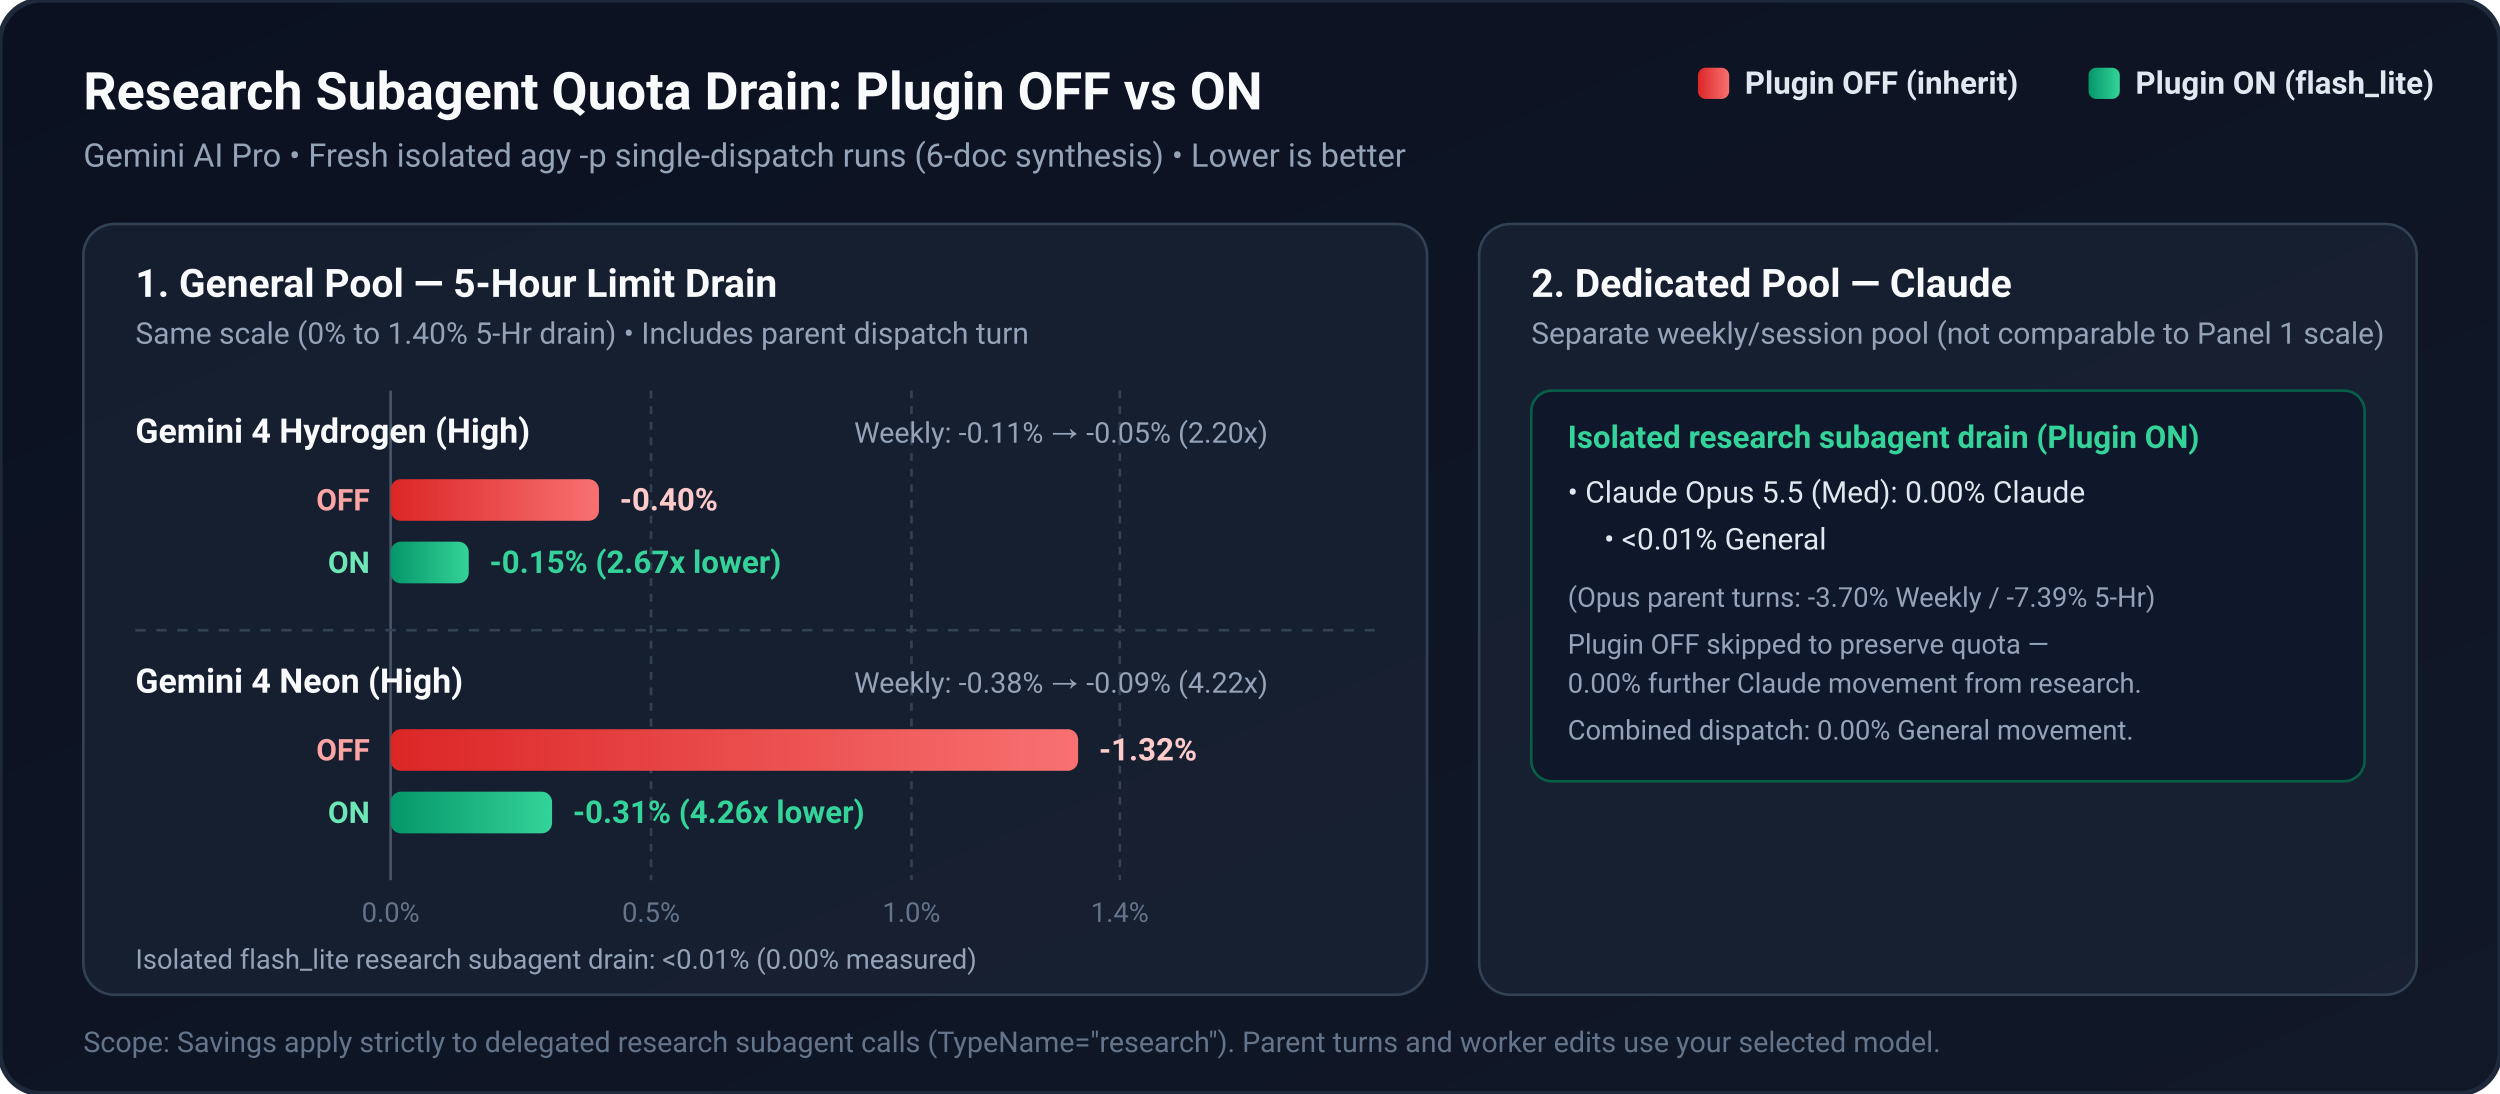
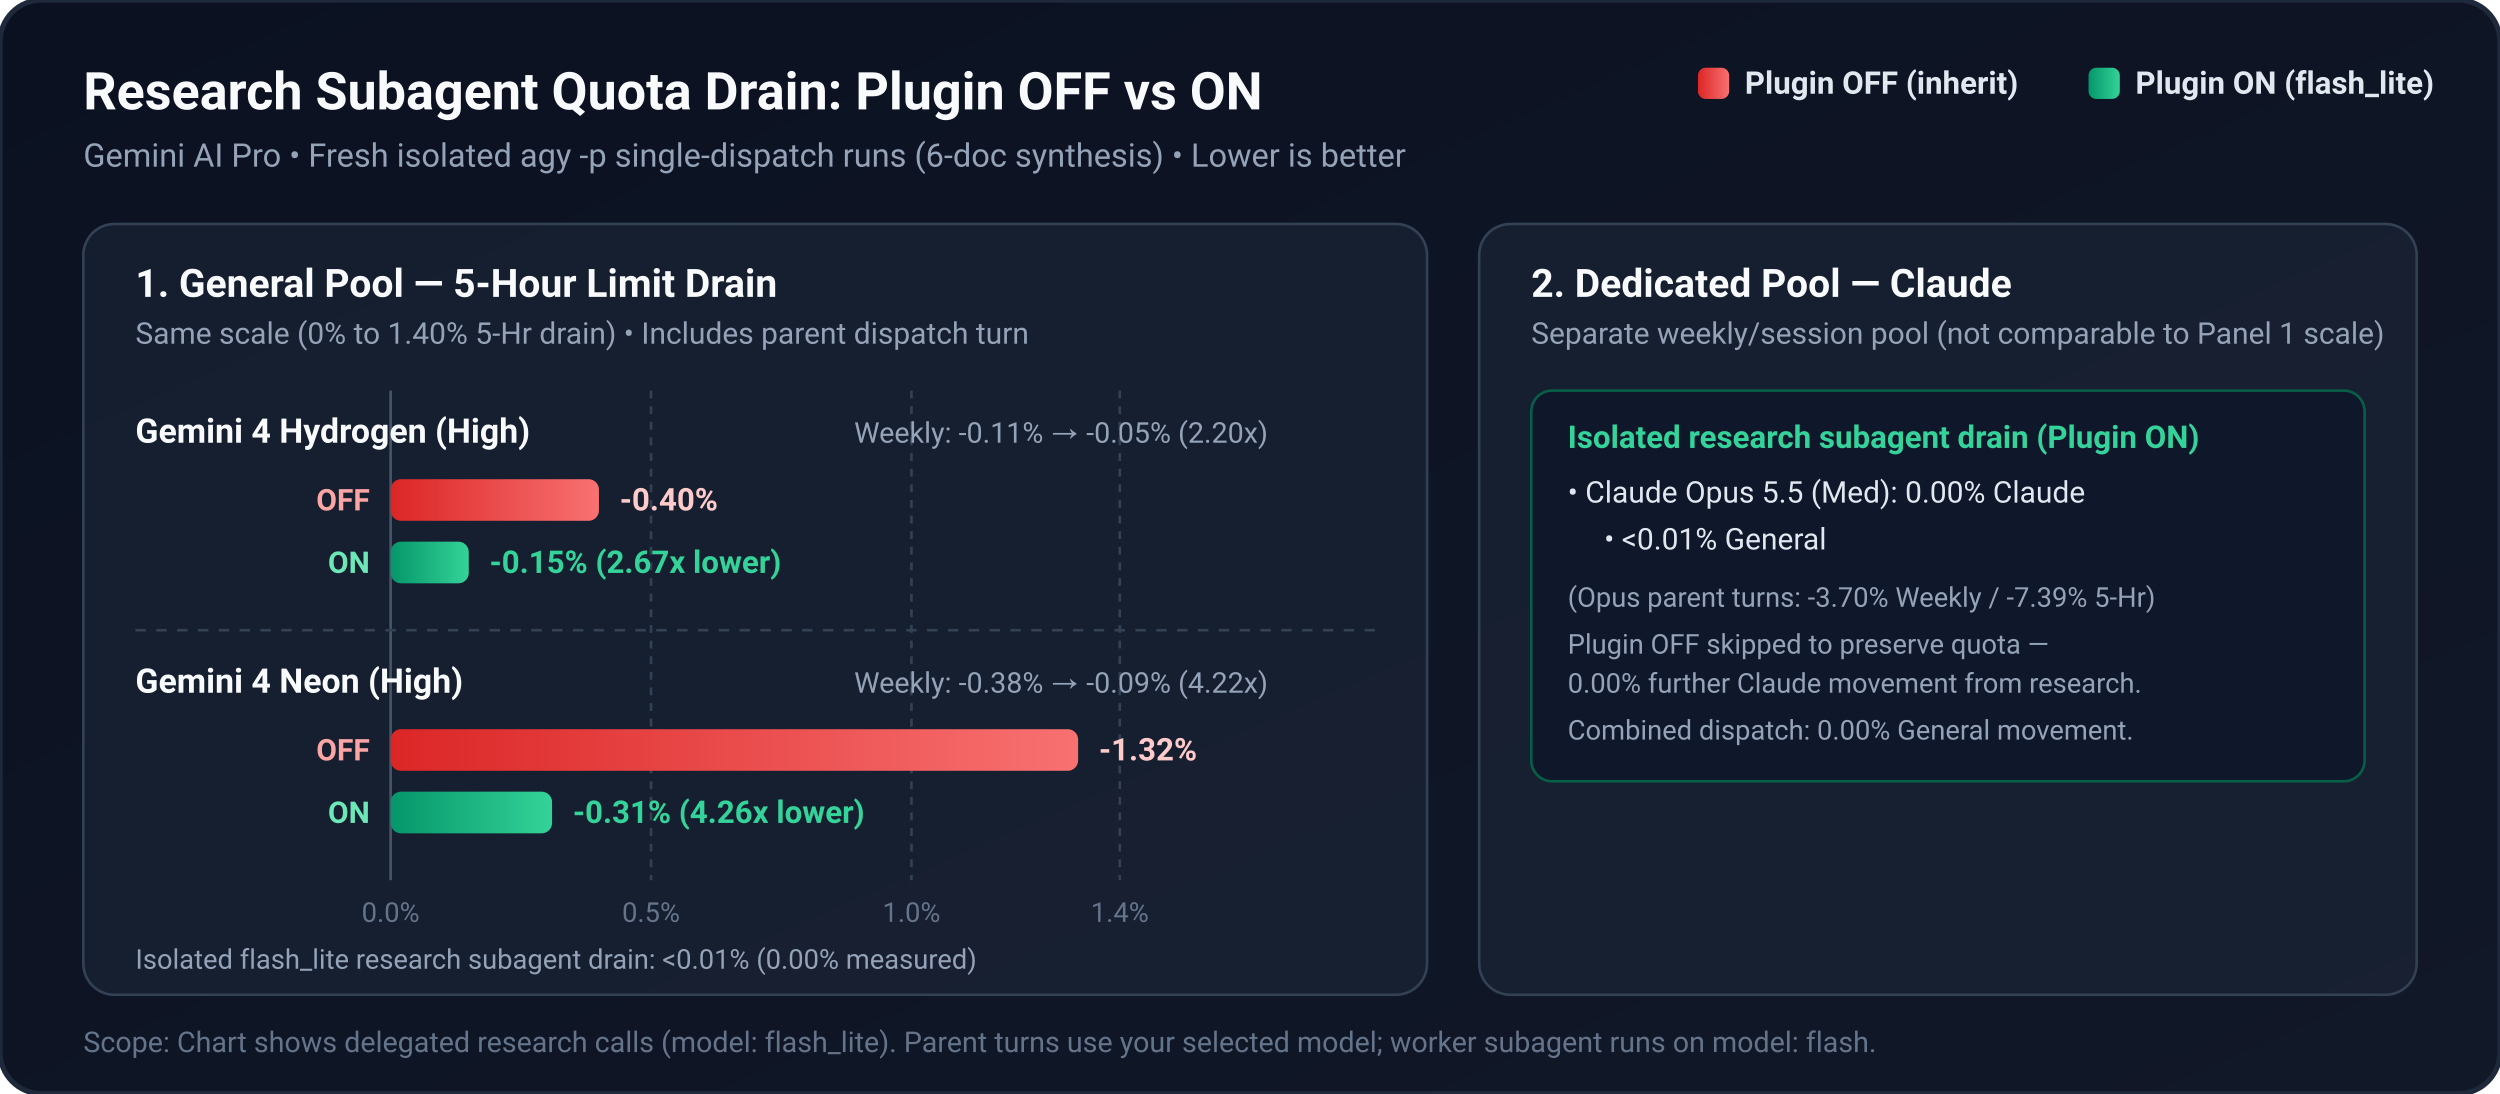
<svg xmlns="http://www.w3.org/2000/svg" viewBox="0 0 960 420" width="960" height="420" font-family="system-ui, -apple-system, 'Segoe UI', Roboto, Helvetica, Arial, sans-serif">
  <defs>
    <linearGradient id="bg" x1="0" x2="1" y1="0" y2="1">
      <stop offset="0%" stop-color="#0B1120" />
      <stop offset="100%" stop-color="#111827" />
    </linearGradient>
    <linearGradient id="offGrad" x1="0" x2="1" y1="0" y2="0">
      <stop offset="0%" stop-color="#DC2626" />
      <stop offset="100%" stop-color="#F87171" />
    </linearGradient>
    <linearGradient id="onGrad" x1="0" x2="1" y1="0" y2="0">
      <stop offset="0%" stop-color="#059669" />
      <stop offset="100%" stop-color="#34D399" />
    </linearGradient>
  </defs>
  <rect x="0" y="0" width="960" height="420" rx="16" fill="url(#bg)" stroke="#1E293B" stroke-width="2" />
  <text x="32" y="42" fill="#F8FAFC" font-size="20" font-weight="700">Research Subagent Quota Drain: Plugin OFF vs ON</text>
  <text x="32" y="64" fill="#94A3B8" font-size="12.5">Gemini AI Pro • Fresh isolated agy -p single-dispatch runs (6-doc synthesis) • Lower is better</text>
  <rect x="652" y="26" width="12" height="12" rx="3" fill="url(#offGrad)" />
  <text x="670" y="36" fill="#E2E8F0" font-size="12" font-weight="600">Plugin OFF (inherit)</text>
  <rect x="802" y="26" width="12" height="12" rx="3" fill="url(#onGrad)" />
  <text x="820" y="36" fill="#E2E8F0" font-size="12" font-weight="600">Plugin ON (flash_lite)</text>
  <rect x="32" y="86" width="516" height="296" rx="12" fill="#1E293B" fill-opacity="0.55" stroke="#334155" stroke-width="1" />
  <text x="52" y="114" fill="#F8FAFC" font-size="15" font-weight="700">1. General Pool — 5-Hour Limit Drain</text>
  <text x="52" y="132" fill="#94A3B8" font-size="11.5">Same scale (0% to 1.40% 5-Hr drain) • Includes parent dispatch turn</text>
  <line x1="150" y1="150" x2="150" y2="338" stroke="#475569" stroke-width="1" />
  <line x1="250" y1="150" x2="250" y2="338" stroke="#334155" stroke-dasharray="3 3" stroke-width="1" />
  <line x1="350" y1="150" x2="350" y2="338" stroke="#334155" stroke-dasharray="3 3" stroke-width="1" />
  <line x1="430" y1="150" x2="430" y2="338" stroke="#334155" stroke-dasharray="3 3" stroke-width="1" />
  <text x="150" y="354" fill="#64748B" font-size="10.5" text-anchor="middle">0.0%</text>
  <text x="250" y="354" fill="#64748B" font-size="10.5" text-anchor="middle">0.5%</text>
  <text x="350" y="354" fill="#64748B" font-size="10.5" text-anchor="middle">1.0%</text>
  <text x="430" y="354" fill="#64748B" font-size="10.5" text-anchor="middle">1.4%</text>
  <text x="52" y="170" fill="#F8FAFC" font-size="13" font-weight="700">Gemini 4 Hydrogen (High)</text>
  <text x="328" y="170" fill="#94A3B8" font-size="11">Weekly: -0.11% → -0.05% (2.20x)</text>
  <text x="142" y="196" fill="#FCA5A5" font-size="11.5" font-weight="600" text-anchor="end">OFF</text>
  <rect x="150" y="184" width="80" height="16" rx="4" fill="url(#offGrad)" />
  <text x="238" y="196" fill="#FECACA" font-size="12" font-weight="700">-0.40%</text>
  <text x="142" y="220" fill="#6EE7B7" font-size="11.5" font-weight="600" text-anchor="end">ON</text>
  <rect x="150" y="208" width="30" height="16" rx="4" fill="url(#onGrad)" />
  <text x="188" y="220" fill="#34D399" font-size="12" font-weight="700">-0.15% (2.67x lower)</text>
  <line x1="52" y1="242" x2="528" y2="242" stroke="#334155" stroke-dasharray="4 4" stroke-width="1" />
  <text x="52" y="266" fill="#F8FAFC" font-size="13" font-weight="700">Gemini 4 Neon (High)</text>
  <text x="328" y="266" fill="#94A3B8" font-size="11">Weekly: -0.38% → -0.09% (4.22x)</text>
  <text x="142" y="292" fill="#FCA5A5" font-size="11.5" font-weight="600" text-anchor="end">OFF</text>
  <rect x="150" y="280" width="264" height="16" rx="4" fill="url(#offGrad)" />
  <text x="422" y="292" fill="#FECACA" font-size="12" font-weight="700">-1.32%</text>
  <text x="142" y="316" fill="#6EE7B7" font-size="11.5" font-weight="600" text-anchor="end">ON</text>
  <rect x="150" y="304" width="62" height="16" rx="4" fill="url(#onGrad)" />
  <text x="220" y="316" fill="#34D399" font-size="12" font-weight="700">-0.31% (4.26x lower)</text>
  <text x="52" y="372" fill="#94A3B8" font-size="10.5">Isolated flash_lite research subagent drain: &lt;0.01% (0.00% measured)</text>
  <rect x="568" y="86" width="360" height="296" rx="12" fill="#1E293B" fill-opacity="0.55" stroke="#334155" stroke-width="1" />
  <text x="588" y="114" fill="#F8FAFC" font-size="15" font-weight="700">2. Dedicated Pool — Claude</text>
  <text x="588" y="132" fill="#94A3B8" font-size="11.5">Separate weekly/session pool (not comparable to Panel 1 scale)</text>
  <rect x="588" y="150" width="320" height="150" rx="8" fill="#0F172A" stroke="#065F46" stroke-width="1" />
  <text x="602" y="172" fill="#34D399" font-size="12" font-weight="700">Isolated research subagent drain (Plugin ON)</text>
  <text x="602" y="193" fill="#E2E8F0" font-size="11.5">• Claude Opus 5.5 (Med): 0.00% Claude</text>
  <text x="616" y="211" fill="#E2E8F0" font-size="11.5">• &lt;0.01% General</text>
  <text x="602" y="233" fill="#94A3B8" font-size="10.5">(Opus parent turns: -3.70% Weekly / -7.39% 5-Hr)</text>
  <text x="602" y="251" fill="#94A3B8" font-size="10.5">Plugin OFF skipped to preserve quota —</text>
  <text x="602" y="266" fill="#94A3B8" font-size="10.5">0.00% further Claude movement from research.</text>
  <text x="602" y="284" fill="#94A3B8" font-size="10.5">Combined dispatch: 0.00% General movement.</text>
-   <text x="32" y="404" fill="#64748B" font-size="11">Scope: Savings apply strictly to delegated research subagent calls (TypeName="research"). Parent turns and worker edits use your selected model.</text>
+   <text x="32" y="404" fill="#64748B" font-size="11">Scope: Chart shows delegated research calls (model: flash_lite). Parent turns use your selected model; worker subagent runs on model: flash.</text>
</svg>
